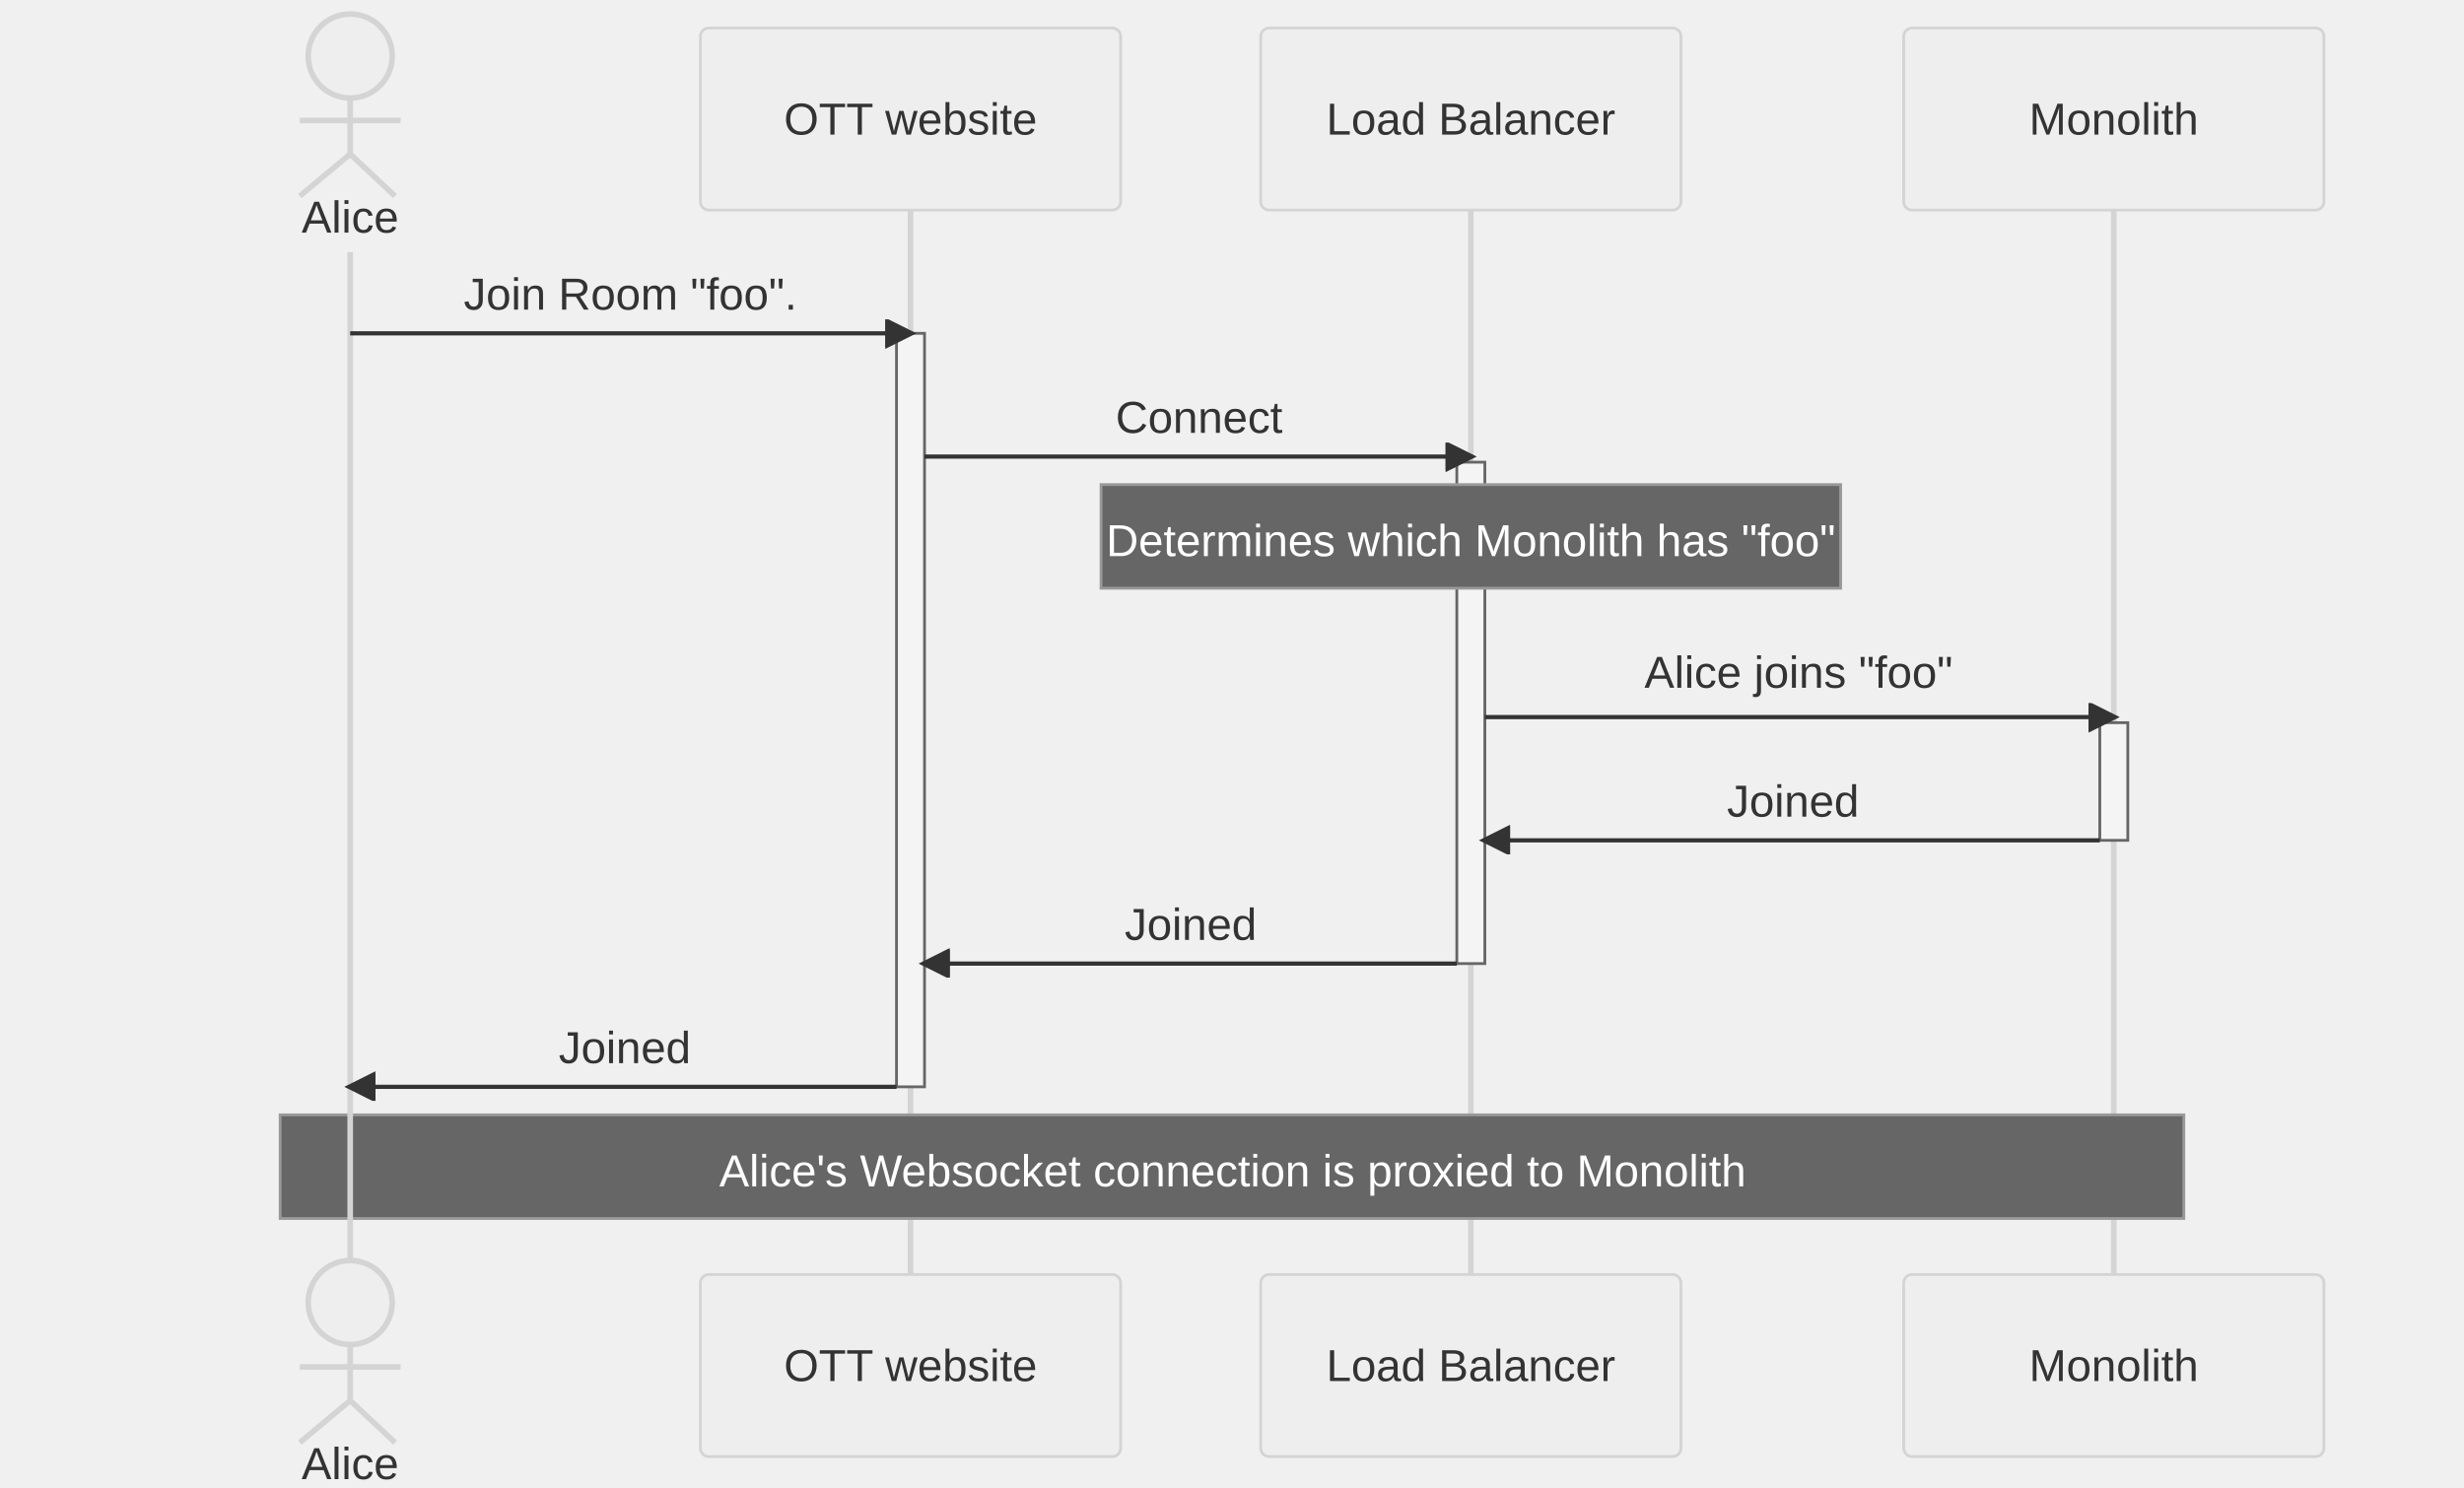
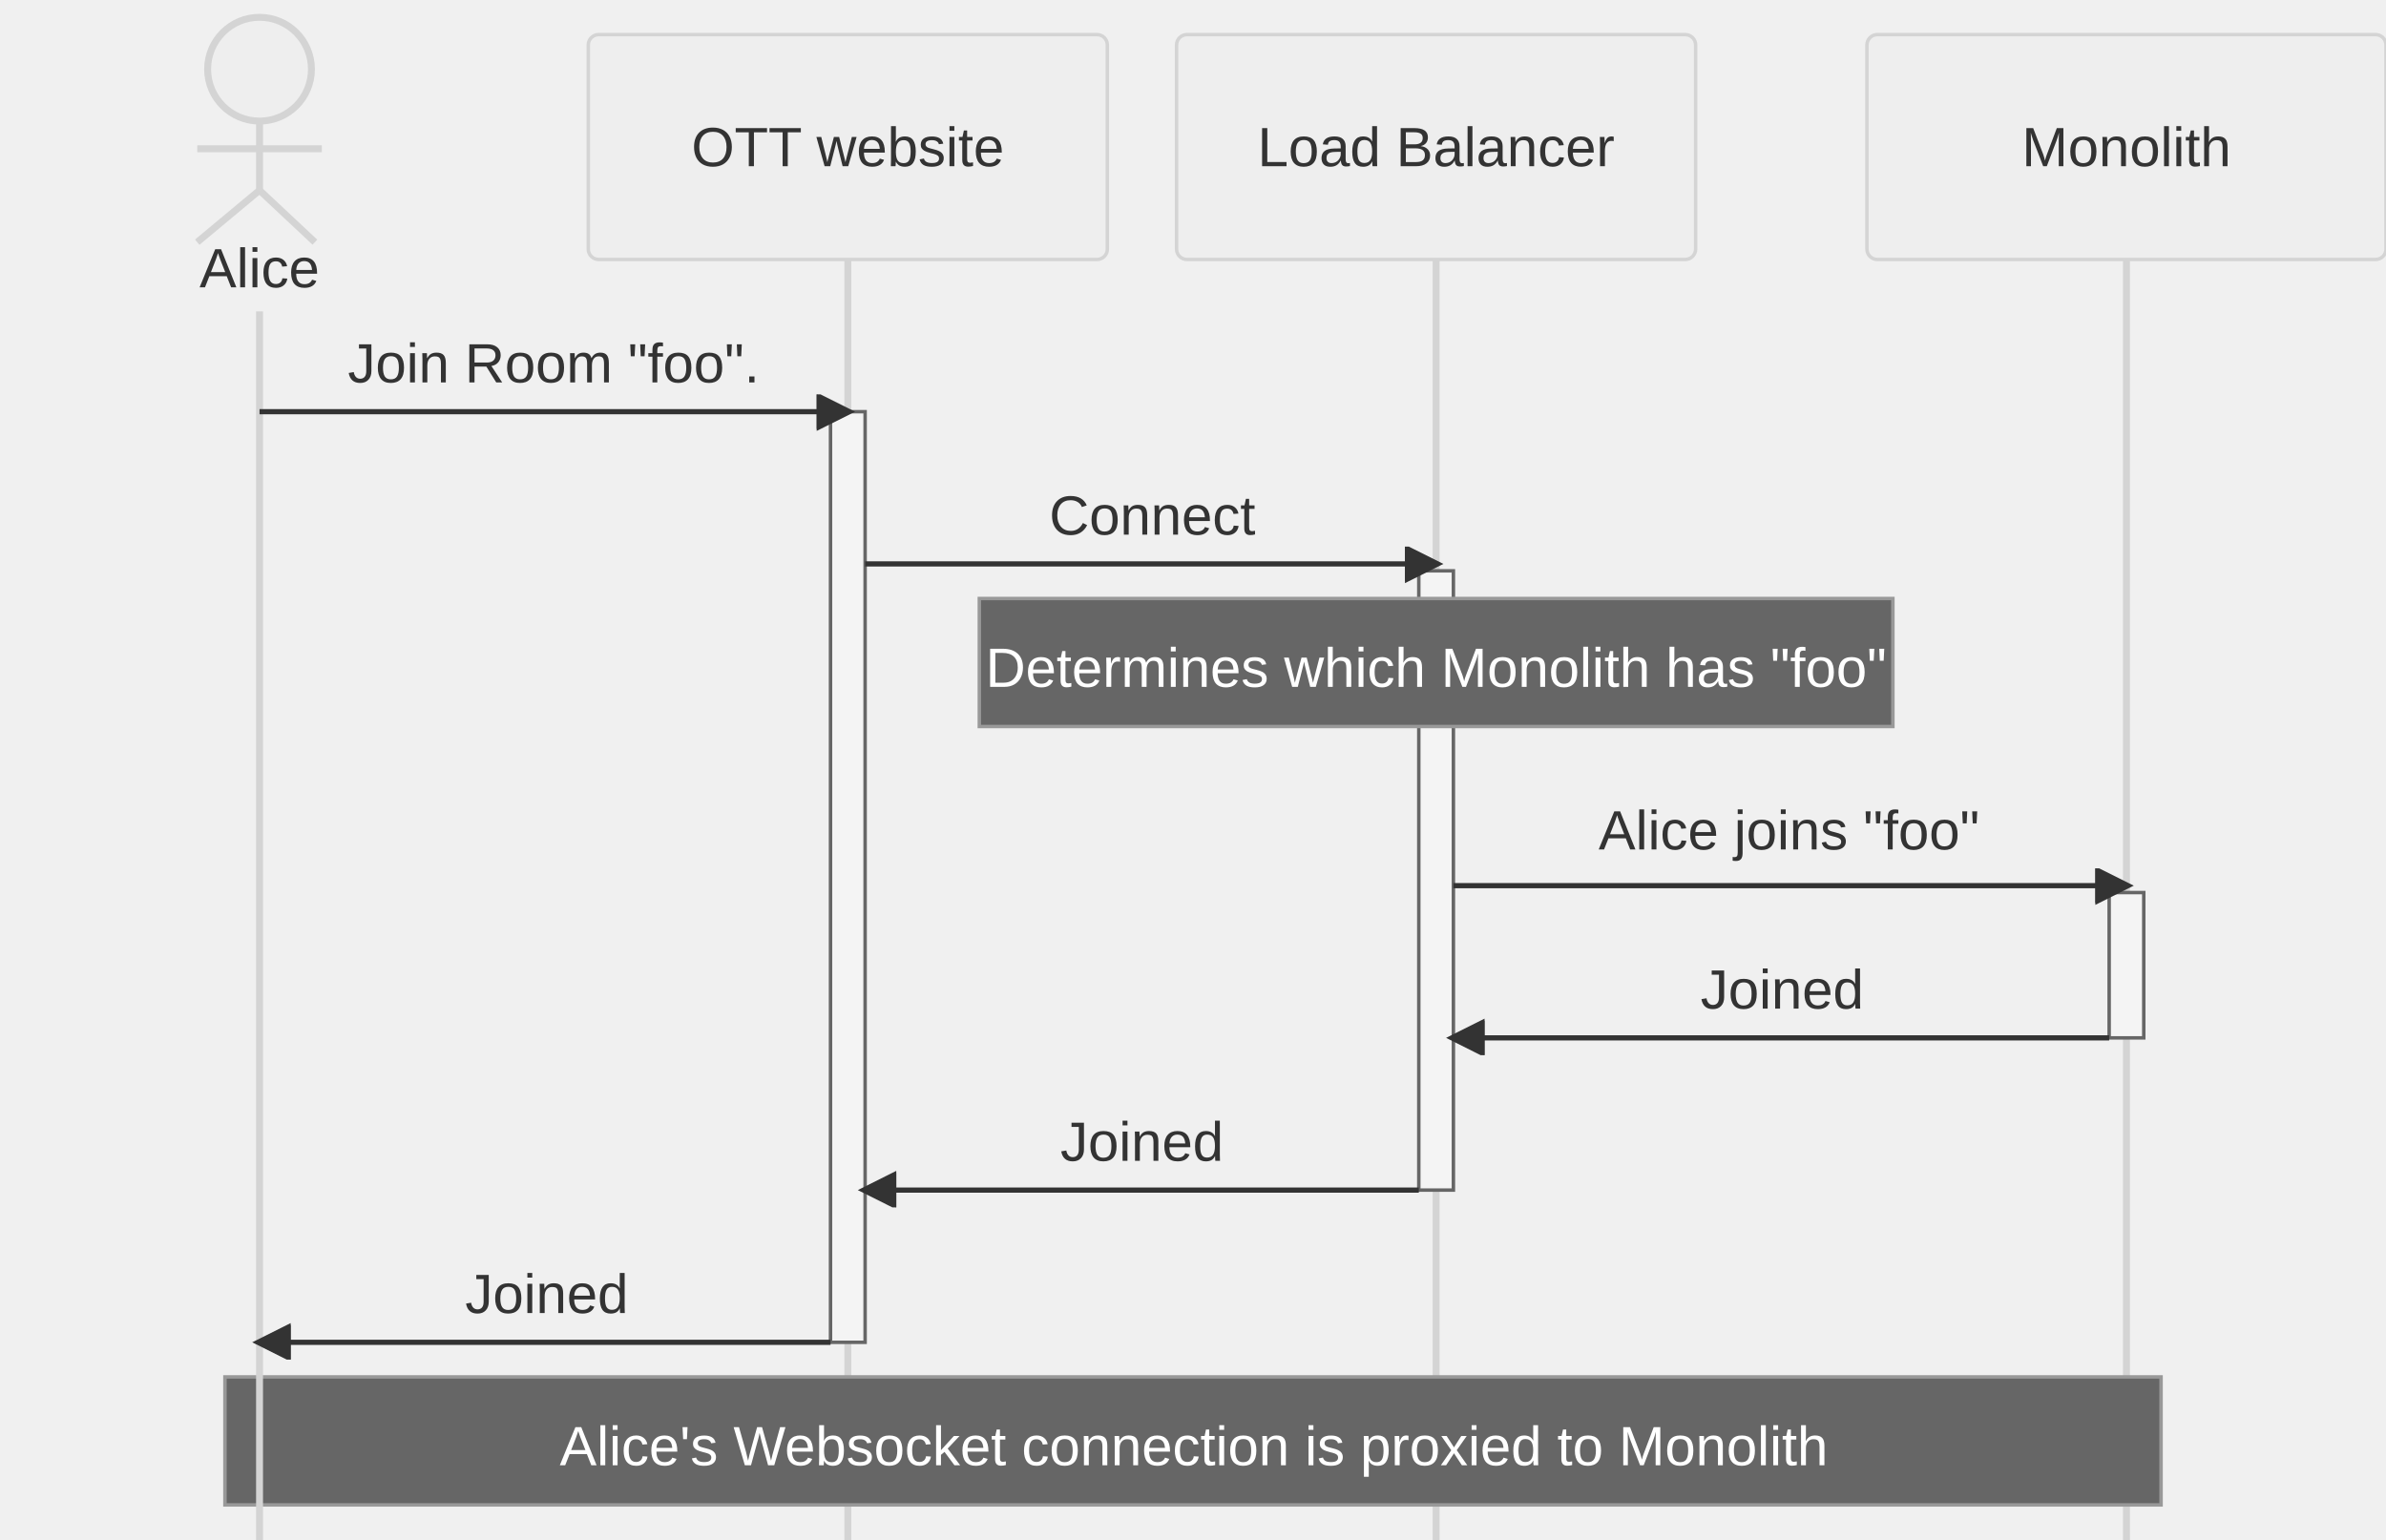
- <svg xmlns="http://www.w3.org/2000/svg" aria-roledescription="sequence" role="graphics-document document" viewBox="-50 -10 879.5 531" style="max-width: 879.5px; background-color: white;" width="100%" id="my-svg">
+ <svg xmlns="http://www.w3.org/2000/svg" aria-roledescription="sequence" role="graphics-document document" viewBox="0 -10 689.5 445" style="max-width: 689.5px; background-color: white;" width="100%" id="my-svg">
  <g>
-     <rect class="actor" ry="3" rx="3" height="65" width="150" stroke="#666" fill="#eaeaea" y="445" x="629.5" />
-     <text style="text-anchor: middle; font-size: 16px; font-weight: 400;" class="actor" alignment-baseline="central" dominant-baseline="central" y="477.5" x="704.5">
-       <tspan dy="0" x="704.5">Monolith</tspan>
-     </text>
-   </g>
-   <g>
-     <rect class="actor" ry="3" rx="3" height="65" width="150" stroke="#666" fill="#eaeaea" y="445" x="400" />
-     <text style="text-anchor: middle; font-size: 16px; font-weight: 400;" class="actor" alignment-baseline="central" dominant-baseline="central" y="477.5" x="475">
-       <tspan dy="0" x="475">Load Balancer</tspan>
-     </text>
-   </g>
-   <g>
-     <rect class="actor" ry="3" rx="3" height="65" width="150" stroke="#666" fill="#eaeaea" y="445" x="200" />
-     <text style="text-anchor: middle; font-size: 16px; font-weight: 400;" class="actor" alignment-baseline="central" dominant-baseline="central" y="477.5" x="275">
-       <tspan dy="0" x="275">OTT website</tspan>
-     </text>
-   </g>
-   <g>
-     <line stroke="#999" stroke-width="0.5px" class="200" y2="445" x2="704.5" y1="5" x1="704.5" id="actor3" />
+     <line stroke="#999" stroke-width="0.5px" class="200" y2="2000" x2="614.5" y1="5" x1="614.5" id="actor3" />
    <g id="root-3">
-       <rect class="actor" ry="3" rx="3" height="65" width="150" stroke="#666" fill="#eaeaea" y="0" x="629.5" />
-       <text style="text-anchor: middle; font-size: 16px; font-weight: 400;" class="actor" alignment-baseline="central" dominant-baseline="central" y="32.5" x="704.5">
-         <tspan dy="0" x="704.5">Monolith</tspan>
+       <rect class="actor" ry="3" rx="3" height="65" width="150" stroke="#666" fill="#eaeaea" y="0" x="539.5" />
+       <text style="text-anchor: middle; font-size: 16px; font-weight: 400;" class="actor" alignment-baseline="central" dominant-baseline="central" y="32.5" x="614.5">
+         <tspan dy="0" x="614.5">Monolith</tspan>
      </text>
    </g>
  </g>
  <g>
-     <line stroke="#999" stroke-width="0.5px" class="200" y2="445" x2="475" y1="5" x1="475" id="actor2" />
+     <line stroke="#999" stroke-width="0.5px" class="200" y2="2000" x2="415" y1="5" x1="415" id="actor2" />
    <g id="root-2">
-       <rect class="actor" ry="3" rx="3" height="65" width="150" stroke="#666" fill="#eaeaea" y="0" x="400" />
-       <text style="text-anchor: middle; font-size: 16px; font-weight: 400;" class="actor" alignment-baseline="central" dominant-baseline="central" y="32.5" x="475">
-         <tspan dy="0" x="475">Load Balancer</tspan>
+       <rect class="actor" ry="3" rx="3" height="65" width="150" stroke="#666" fill="#eaeaea" y="0" x="340" />
+       <text style="text-anchor: middle; font-size: 16px; font-weight: 400;" class="actor" alignment-baseline="central" dominant-baseline="central" y="32.5" x="415">
+         <tspan dy="0" x="415">Load Balancer</tspan>
      </text>
    </g>
  </g>
  <g>
-     <line stroke="#999" stroke-width="0.5px" class="200" y2="445" x2="275" y1="5" x1="275" id="actor1" />
+     <line stroke="#999" stroke-width="0.5px" class="200" y2="2000" x2="245" y1="5" x1="245" id="actor1" />
    <g id="root-1">
-       <rect class="actor" ry="3" rx="3" height="65" width="150" stroke="#666" fill="#eaeaea" y="0" x="200" />
-       <text style="text-anchor: middle; font-size: 16px; font-weight: 400;" class="actor" alignment-baseline="central" dominant-baseline="central" y="32.5" x="275">
-         <tspan dy="0" x="275">OTT website</tspan>
+       <rect class="actor" ry="3" rx="3" height="65" width="150" stroke="#666" fill="#eaeaea" y="0" x="170" />
+       <text style="text-anchor: middle; font-size: 16px; font-weight: 400;" class="actor" alignment-baseline="central" dominant-baseline="central" y="32.5" x="245">
+         <tspan dy="0" x="245">OTT website</tspan>
      </text>
    </g>
  </g>
  <style>#my-svg{font-family:"trebuchet ms",verdana,arial,sans-serif;font-size:16px;fill:#000000;}#my-svg .error-icon{fill:#552222;}#my-svg .error-text{fill:#552222;stroke:#552222;}#my-svg .edge-thickness-normal{stroke-width:2px;}#my-svg .edge-thickness-thick{stroke-width:3.5px;}#my-svg .edge-pattern-solid{stroke-dasharray:0;}#my-svg .edge-pattern-dashed{stroke-dasharray:3;}#my-svg .edge-pattern-dotted{stroke-dasharray:2;}#my-svg .marker{fill:#666;stroke:#666;}#my-svg .marker.cross{stroke:#666;}#my-svg svg{font-family:"trebuchet ms",verdana,arial,sans-serif;font-size:16px;}#my-svg .actor{stroke:hsl(0, 0%, 83%);fill:#eee;}#my-svg text.actor&gt;tspan{fill:#333;stroke:none;}#my-svg .actor-line{stroke:#666;}#my-svg .messageLine0{stroke-width:1.5;stroke-dasharray:none;stroke:#333;}#my-svg .messageLine1{stroke-width:1.5;stroke-dasharray:2,2;stroke:#333;}#my-svg #arrowhead path{fill:#333;stroke:#333;}#my-svg .sequenceNumber{fill:white;}#my-svg #sequencenumber{fill:#333;}#my-svg #crosshead path{fill:#333;stroke:#333;}#my-svg .messageText{fill:#333;stroke:none;}#my-svg .labelBox{stroke:hsl(0, 0%, 83%);fill:#eee;}#my-svg .labelText,#my-svg .labelText&gt;tspan{fill:#333;stroke:none;}#my-svg .loopText,#my-svg .loopText&gt;tspan{fill:#333;stroke:none;}#my-svg .loopLine{stroke-width:2px;stroke-dasharray:2,2;stroke:hsl(0, 0%, 83%);fill:hsl(0, 0%, 83%);}#my-svg .note{stroke:#999;fill:#666;}#my-svg .noteText,#my-svg .noteText&gt;tspan{fill:#fff;stroke:none;}#my-svg .activation0{fill:#f4f4f4;stroke:#666;}#my-svg .activation1{fill:#f4f4f4;stroke:#666;}#my-svg .activation2{fill:#f4f4f4;stroke:#666;}#my-svg .actorPopupMenu{position:absolute;}#my-svg .actorPopupMenuPanel{position:absolute;fill:#eee;box-shadow:0px 8px 16px 0px rgba(0,0,0,0.2);filter:drop-shadow(3px 5px 2px rgb(0 0 0 / 0.4));}#my-svg .actor-man line{stroke:hsl(0, 0%, 83%);fill:#eee;}#my-svg .actor-man circle,#my-svg line{stroke:hsl(0, 0%, 83%);fill:#eee;stroke-width:2px;}#my-svg :root{--mermaid-font-family:"trebuchet ms",verdana,arial,sans-serif;}</style>
  <g />
  <defs>
    <symbol height="24" width="24" id="computer">
      <path d="M2 2v13h20v-13h-20zm18 11h-16v-9h16v9zm-10.228 6l.466-1h3.524l.467 1h-4.457zm14.228 3h-24l2-6h2.104l-1.33 4h18.45l-1.297-4h2.073l2 6zm-5-10h-14v-7h14v7z" transform="scale(.5)" />
    </symbol>
  </defs>
  <defs>
    <symbol clip-rule="evenodd" fill-rule="evenodd" id="database">
      <path d="M12.258.001l.256.004.255.005.253.008.251.01.249.012.247.015.246.016.242.019.241.02.239.023.236.024.233.027.231.028.229.031.225.032.223.034.22.036.217.038.214.04.211.041.208.043.205.045.201.046.198.048.194.05.191.051.187.053.183.054.18.056.175.057.172.059.168.06.163.061.16.063.155.064.15.066.074.033.073.033.071.034.07.034.069.035.068.035.067.035.066.035.064.036.064.036.062.036.06.036.06.037.058.037.058.037.055.038.055.038.053.038.052.038.051.039.05.039.048.039.047.039.045.04.044.04.043.04.041.04.04.041.039.041.037.041.036.041.034.041.033.042.032.042.03.042.029.042.027.042.026.043.024.043.023.043.021.043.02.043.018.044.017.043.015.044.013.044.012.044.011.045.009.044.007.045.006.045.004.045.002.045.001.045v17l-.001.045-.002.045-.004.045-.006.045-.007.045-.009.044-.011.045-.012.044-.013.044-.015.044-.017.043-.018.044-.02.043-.021.043-.023.043-.024.043-.026.043-.027.042-.029.042-.03.042-.032.042-.033.042-.034.041-.036.041-.037.041-.039.041-.04.041-.041.04-.043.04-.044.04-.045.04-.047.039-.048.039-.05.039-.051.039-.052.038-.053.038-.055.038-.055.038-.058.037-.058.037-.06.037-.06.036-.062.036-.064.036-.064.036-.066.035-.067.035-.068.035-.069.035-.07.034-.071.034-.073.033-.074.033-.15.066-.155.064-.16.063-.163.061-.168.06-.172.059-.175.057-.18.056-.183.054-.187.053-.191.051-.194.05-.198.048-.201.046-.205.045-.208.043-.211.041-.214.04-.217.038-.22.036-.223.034-.225.032-.229.031-.231.028-.233.027-.236.024-.239.023-.241.02-.242.019-.246.016-.247.015-.249.012-.251.01-.253.008-.255.005-.256.004-.258.001-.258-.001-.256-.004-.255-.005-.253-.008-.251-.01-.249-.012-.247-.015-.245-.016-.243-.019-.241-.02-.238-.023-.236-.024-.234-.027-.231-.028-.228-.031-.226-.032-.223-.034-.22-.036-.217-.038-.214-.04-.211-.041-.208-.043-.204-.045-.201-.046-.198-.048-.195-.05-.19-.051-.187-.053-.184-.054-.179-.056-.176-.057-.172-.059-.167-.06-.164-.061-.159-.063-.155-.064-.151-.066-.074-.033-.072-.033-.072-.034-.07-.034-.069-.035-.068-.035-.067-.035-.066-.035-.064-.036-.063-.036-.062-.036-.061-.036-.06-.037-.058-.037-.057-.037-.056-.038-.055-.038-.053-.038-.052-.038-.051-.039-.049-.039-.049-.039-.046-.039-.046-.04-.044-.04-.043-.04-.041-.04-.04-.041-.039-.041-.037-.041-.036-.041-.034-.041-.033-.042-.032-.042-.03-.042-.029-.042-.027-.042-.026-.043-.024-.043-.023-.043-.021-.043-.02-.043-.018-.044-.017-.043-.015-.044-.013-.044-.012-.044-.011-.045-.009-.044-.007-.045-.006-.045-.004-.045-.002-.045-.001-.045v-17l.001-.045.002-.045.004-.045.006-.045.007-.045.009-.044.011-.045.012-.044.013-.044.015-.044.017-.043.018-.044.02-.043.021-.043.023-.043.024-.043.026-.043.027-.042.029-.042.03-.042.032-.042.033-.042.034-.041.036-.041.037-.041.039-.041.04-.041.041-.04.043-.04.044-.04.046-.04.046-.039.049-.039.049-.039.051-.039.052-.038.053-.038.055-.038.056-.038.057-.037.058-.037.06-.037.061-.036.062-.036.063-.036.064-.036.066-.035.067-.035.068-.035.069-.035.07-.034.072-.034.072-.033.074-.033.151-.066.155-.064.159-.063.164-.061.167-.06.172-.059.176-.057.179-.056.184-.054.187-.053.19-.051.195-.05.198-.048.201-.046.204-.045.208-.043.211-.041.214-.04.217-.038.22-.036.223-.034.226-.032.228-.031.231-.028.234-.027.236-.024.238-.023.241-.02.243-.019.245-.016.247-.015.249-.012.251-.01.253-.008.255-.005.256-.004.258-.001.258.001zm-9.258 20.499v.01l.001.021.003.021.004.022.005.021.006.022.007.022.009.023.01.022.011.023.012.023.013.023.015.023.016.024.017.023.018.024.019.024.021.024.022.025.023.024.024.025.052.049.056.05.061.051.066.051.07.051.075.051.079.052.084.052.088.052.092.052.097.052.102.051.105.052.11.052.114.051.119.051.123.051.127.05.131.05.135.05.139.048.144.049.147.047.152.047.155.047.16.045.163.045.167.043.171.043.176.041.178.041.183.039.187.039.19.037.194.035.197.035.202.033.204.031.209.03.212.029.216.027.219.025.222.024.226.021.23.02.233.018.236.016.24.015.243.012.246.01.249.008.253.005.256.004.259.001.26-.001.257-.004.254-.005.25-.008.247-.011.244-.012.241-.014.237-.016.233-.018.231-.021.226-.021.224-.024.22-.026.216-.027.212-.028.21-.031.205-.031.202-.034.198-.034.194-.036.191-.037.187-.039.183-.04.179-.04.175-.042.172-.043.168-.044.163-.045.16-.046.155-.046.152-.047.148-.048.143-.049.139-.049.136-.05.131-.05.126-.05.123-.051.118-.052.114-.051.11-.052.106-.052.101-.052.096-.052.092-.052.088-.053.083-.051.079-.052.074-.052.07-.051.065-.051.06-.051.056-.05.051-.05.023-.024.023-.025.021-.024.02-.024.019-.024.018-.024.017-.024.015-.023.014-.024.013-.023.012-.023.01-.023.01-.022.008-.022.006-.022.006-.022.004-.022.004-.021.001-.021.001-.021v-4.127l-.077.055-.08.053-.083.054-.085.053-.087.052-.09.052-.093.051-.095.05-.097.05-.1.049-.102.049-.105.048-.106.047-.109.047-.111.046-.114.045-.115.045-.118.044-.12.043-.122.042-.124.042-.126.041-.128.04-.13.04-.132.038-.134.038-.135.037-.138.037-.139.035-.142.035-.143.034-.144.033-.147.032-.148.031-.15.03-.151.03-.153.029-.154.027-.156.027-.158.026-.159.025-.161.024-.162.023-.163.022-.165.021-.166.02-.167.019-.169.018-.169.017-.171.016-.173.015-.173.014-.175.013-.175.012-.177.011-.178.01-.179.008-.179.008-.181.006-.182.005-.182.004-.184.003-.184.002h-.37l-.184-.002-.184-.003-.182-.004-.182-.005-.181-.006-.179-.008-.179-.008-.178-.01-.176-.011-.176-.012-.175-.013-.173-.014-.172-.015-.171-.016-.17-.017-.169-.018-.167-.019-.166-.02-.165-.021-.163-.022-.162-.023-.161-.024-.159-.025-.157-.026-.156-.027-.155-.027-.153-.029-.151-.03-.15-.03-.148-.031-.146-.032-.145-.033-.143-.034-.141-.035-.14-.035-.137-.037-.136-.037-.134-.038-.132-.038-.13-.04-.128-.04-.126-.041-.124-.042-.122-.042-.12-.044-.117-.043-.116-.045-.113-.045-.112-.046-.109-.047-.106-.047-.105-.048-.102-.049-.1-.049-.097-.05-.095-.05-.093-.052-.09-.051-.087-.052-.085-.053-.083-.054-.08-.054-.077-.054v4.127zm0-5.654v.011l.001.021.003.021.004.021.005.022.006.022.007.022.009.022.01.022.011.023.012.023.013.023.015.024.016.023.017.024.018.024.019.024.021.024.022.024.023.025.024.024.052.05.056.05.061.05.066.051.07.051.075.052.079.051.084.052.088.052.092.052.097.052.102.052.105.052.11.051.114.051.119.052.123.05.127.051.131.05.135.049.139.049.144.048.147.048.152.047.155.046.16.045.163.045.167.044.171.042.176.042.178.04.183.04.187.038.19.037.194.036.197.034.202.033.204.032.209.03.212.028.216.027.219.025.222.024.226.022.23.02.233.018.236.016.24.014.243.012.246.01.249.008.253.006.256.003.259.001.26-.001.257-.003.254-.006.25-.008.247-.01.244-.012.241-.015.237-.016.233-.018.231-.02.226-.022.224-.024.22-.025.216-.027.212-.029.21-.03.205-.032.202-.033.198-.035.194-.036.191-.037.187-.039.183-.039.179-.041.175-.042.172-.043.168-.044.163-.045.16-.045.155-.047.152-.047.148-.048.143-.048.139-.05.136-.049.131-.05.126-.051.123-.051.118-.051.114-.052.11-.052.106-.052.101-.052.096-.052.092-.052.088-.052.083-.052.079-.052.074-.051.07-.052.065-.051.06-.05.056-.051.051-.049.023-.025.023-.024.021-.025.02-.024.019-.024.018-.024.017-.024.015-.023.014-.023.013-.024.012-.022.01-.023.01-.023.008-.022.006-.022.006-.022.004-.021.004-.022.001-.021.001-.021v-4.139l-.077.054-.08.054-.083.054-.085.052-.087.053-.09.051-.093.051-.095.051-.097.05-.1.049-.102.049-.105.048-.106.047-.109.047-.111.046-.114.045-.115.044-.118.044-.12.044-.122.042-.124.042-.126.041-.128.04-.13.039-.132.039-.134.038-.135.037-.138.036-.139.036-.142.035-.143.033-.144.033-.147.033-.148.031-.15.03-.151.03-.153.028-.154.028-.156.027-.158.026-.159.025-.161.024-.162.023-.163.022-.165.021-.166.02-.167.019-.169.018-.169.017-.171.016-.173.015-.173.014-.175.013-.175.012-.177.011-.178.009-.179.009-.179.007-.181.007-.182.005-.182.004-.184.003-.184.002h-.37l-.184-.002-.184-.003-.182-.004-.182-.005-.181-.007-.179-.007-.179-.009-.178-.009-.176-.011-.176-.012-.175-.013-.173-.014-.172-.015-.171-.016-.17-.017-.169-.018-.167-.019-.166-.02-.165-.021-.163-.022-.162-.023-.161-.024-.159-.025-.157-.026-.156-.027-.155-.028-.153-.028-.151-.03-.15-.03-.148-.031-.146-.033-.145-.033-.143-.033-.141-.035-.14-.036-.137-.036-.136-.037-.134-.038-.132-.039-.13-.039-.128-.04-.126-.041-.124-.042-.122-.043-.12-.043-.117-.044-.116-.044-.113-.046-.112-.046-.109-.046-.106-.047-.105-.048-.102-.049-.1-.049-.097-.05-.095-.051-.093-.051-.09-.051-.087-.053-.085-.052-.083-.054-.08-.054-.077-.054v4.139zm0-5.666v.011l.001.02.003.022.004.021.005.022.006.021.007.022.009.023.01.022.011.023.012.023.013.023.015.023.016.024.017.024.018.023.019.024.021.025.022.024.023.024.024.025.052.05.056.05.061.05.066.051.07.051.075.052.079.051.084.052.088.052.092.052.097.052.102.052.105.051.11.052.114.051.119.051.123.051.127.05.131.05.135.05.139.049.144.048.147.048.152.047.155.046.16.045.163.045.167.043.171.043.176.042.178.04.183.04.187.038.19.037.194.036.197.034.202.033.204.032.209.03.212.028.216.027.219.025.222.024.226.021.23.02.233.018.236.017.24.014.243.012.246.01.249.008.253.006.256.003.259.001.26-.001.257-.003.254-.006.25-.008.247-.01.244-.013.241-.014.237-.016.233-.018.231-.02.226-.022.224-.024.22-.025.216-.027.212-.029.21-.03.205-.032.202-.033.198-.035.194-.036.191-.037.187-.039.183-.039.179-.041.175-.042.172-.043.168-.044.163-.045.16-.045.155-.047.152-.047.148-.048.143-.049.139-.049.136-.049.131-.051.126-.05.123-.051.118-.052.114-.051.11-.052.106-.052.101-.052.096-.052.092-.052.088-.052.083-.052.079-.052.074-.052.07-.051.065-.051.06-.051.056-.05.051-.049.023-.025.023-.025.021-.024.02-.024.019-.024.018-.024.017-.024.015-.023.014-.024.013-.023.012-.023.01-.022.01-.023.008-.022.006-.022.006-.022.004-.022.004-.021.001-.021.001-.021v-4.153l-.077.054-.08.054-.083.053-.085.053-.087.053-.09.051-.093.051-.095.051-.097.05-.1.049-.102.048-.105.048-.106.048-.109.046-.111.046-.114.046-.115.044-.118.044-.12.043-.122.043-.124.042-.126.041-.128.04-.13.039-.132.039-.134.038-.135.037-.138.036-.139.036-.142.034-.143.034-.144.033-.147.032-.148.032-.15.03-.151.03-.153.028-.154.028-.156.027-.158.026-.159.024-.161.024-.162.023-.163.023-.165.021-.166.02-.167.019-.169.018-.169.017-.171.016-.173.015-.173.014-.175.013-.175.012-.177.01-.178.01-.179.009-.179.007-.181.006-.182.006-.182.004-.184.003-.184.001-.185.001-.185-.001-.184-.001-.184-.003-.182-.004-.182-.006-.181-.006-.179-.007-.179-.009-.178-.01-.176-.01-.176-.012-.175-.013-.173-.014-.172-.015-.171-.016-.17-.017-.169-.018-.167-.019-.166-.02-.165-.021-.163-.023-.162-.023-.161-.024-.159-.024-.157-.026-.156-.027-.155-.028-.153-.028-.151-.03-.15-.03-.148-.032-.146-.032-.145-.033-.143-.034-.141-.034-.14-.036-.137-.036-.136-.037-.134-.038-.132-.039-.13-.039-.128-.041-.126-.041-.124-.041-.122-.043-.12-.043-.117-.044-.116-.044-.113-.046-.112-.046-.109-.046-.106-.048-.105-.048-.102-.048-.1-.05-.097-.049-.095-.051-.093-.051-.09-.052-.087-.052-.085-.053-.083-.053-.08-.054-.077-.054v4.153zm8.74-8.179l-.257.004-.254.005-.25.008-.247.011-.244.012-.241.014-.237.016-.233.018-.231.021-.226.022-.224.023-.22.026-.216.027-.212.028-.21.031-.205.032-.202.033-.198.034-.194.036-.191.038-.187.038-.183.04-.179.041-.175.042-.172.043-.168.043-.163.045-.16.046-.155.046-.152.048-.148.048-.143.048-.139.049-.136.05-.131.05-.126.051-.123.051-.118.051-.114.052-.11.052-.106.052-.101.052-.096.052-.092.052-.088.052-.083.052-.079.052-.074.051-.07.052-.065.051-.06.05-.056.05-.051.05-.023.025-.023.024-.021.024-.02.025-.019.024-.018.024-.017.023-.015.024-.014.023-.013.023-.012.023-.01.023-.01.022-.008.022-.006.023-.006.021-.004.022-.004.021-.001.021-.001.021.001.021.001.021.004.021.004.022.006.021.006.023.008.022.01.022.01.023.012.023.013.023.014.023.015.024.017.023.018.024.019.024.02.025.021.024.023.024.023.025.051.05.056.05.06.05.065.051.07.052.074.051.079.052.083.052.088.052.092.052.096.052.101.052.106.052.11.052.114.052.118.051.123.051.126.051.131.05.136.05.139.049.143.048.148.048.152.048.155.046.16.046.163.045.168.043.172.043.175.042.179.041.183.04.187.038.191.038.194.036.198.034.202.033.205.032.21.031.212.028.216.027.22.026.224.023.226.022.231.021.233.018.237.016.241.014.244.012.247.011.25.008.254.005.257.004.26.001.26-.001.257-.004.254-.005.25-.008.247-.011.244-.012.241-.014.237-.016.233-.018.231-.021.226-.022.224-.023.22-.026.216-.027.212-.028.21-.031.205-.032.202-.033.198-.034.194-.036.191-.038.187-.038.183-.04.179-.041.175-.042.172-.043.168-.043.163-.045.16-.046.155-.046.152-.048.148-.048.143-.048.139-.049.136-.05.131-.05.126-.051.123-.051.118-.051.114-.052.11-.052.106-.052.101-.052.096-.052.092-.052.088-.052.083-.052.079-.052.074-.051.07-.052.065-.051.06-.05.056-.05.051-.05.023-.025.023-.024.021-.024.02-.025.019-.024.018-.024.017-.023.015-.024.014-.023.013-.023.012-.023.01-.023.01-.022.008-.022.006-.023.006-.021.004-.022.004-.021.001-.021.001-.021-.001-.021-.001-.021-.004-.021-.004-.022-.006-.021-.006-.023-.008-.022-.01-.022-.01-.023-.012-.023-.013-.023-.014-.023-.015-.024-.017-.023-.018-.024-.019-.024-.02-.025-.021-.024-.023-.024-.023-.025-.051-.05-.056-.05-.06-.05-.065-.051-.07-.052-.074-.051-.079-.052-.083-.052-.088-.052-.092-.052-.096-.052-.101-.052-.106-.052-.11-.052-.114-.052-.118-.051-.123-.051-.126-.051-.131-.05-.136-.05-.139-.049-.143-.048-.148-.048-.152-.048-.155-.046-.16-.046-.163-.045-.168-.043-.172-.043-.175-.042-.179-.041-.183-.04-.187-.038-.191-.038-.194-.036-.198-.034-.202-.033-.205-.032-.21-.031-.212-.028-.216-.027-.22-.026-.224-.023-.226-.022-.231-.021-.233-.018-.237-.016-.241-.014-.244-.012-.247-.011-.25-.008-.254-.005-.257-.004-.26-.001-.26.001z" transform="scale(.5)" />
    </symbol>
  </defs>
  <defs>
    <symbol height="24" width="24" id="clock">
      <path d="M12 2c5.514 0 10 4.486 10 10s-4.486 10-10 10-10-4.486-10-10 4.486-10 10-10zm0-2c-6.627 0-12 5.373-12 12s5.373 12 12 12 12-5.373 12-12-5.373-12-12-12zm5.848 12.459c.202.038.202.333.001.372-1.907.361-6.045 1.111-6.547 1.111-.719 0-1.301-.582-1.301-1.301 0-.512.77-5.447 1.125-7.445.034-.192.312-.181.343.014l.985 6.238 5.394 1.011z" transform="scale(.5)" />
    </symbol>
  </defs>
  <defs>
    <marker orient="auto" markerHeight="12" markerWidth="12" markerUnits="userSpaceOnUse" refY="5" refX="9" id="arrowhead">
      <path d="M 0 0 L 10 5 L 0 10 z" />
    </marker>
  </defs>
  <defs>
    <marker refY="5" refX="4" orient="auto" markerHeight="8" markerWidth="15" id="crosshead">
      <path style="stroke-dasharray: 0, 0;" d="M 1,2 L 6,7 M 6,2 L 1,7" stroke-width="1pt" stroke="#000000" fill="none" />
    </marker>
  </defs>
  <defs>
    <marker orient="auto" markerHeight="28" markerWidth="20" refY="7" refX="18" id="filled-head">
      <path d="M 18,7 L9,13 L14,7 L9,1 Z" />
    </marker>
  </defs>
  <defs>
    <marker orient="auto" markerHeight="40" markerWidth="60" refY="15" refX="15" id="sequencenumber">
      <circle r="6" cy="15" cx="15" />
    </marker>
  </defs>
  <g>
-     <rect class="activation0" ry="0" rx="0" height="269" width="10" stroke="#666" fill="#EDF2AE" y="109" x="270" />
+     <rect class="activation0" ry="0" rx="0" height="269" width="10" stroke="#666" fill="#EDF2AE" y="109" x="240" />
  </g>
  <g>
-     <rect class="activation0" ry="0" rx="0" height="179" width="10" stroke="#666" fill="#EDF2AE" y="155" x="470" />
+     <rect class="activation0" ry="0" rx="0" height="179" width="10" stroke="#666" fill="#EDF2AE" y="155" x="410" />
  </g>
  <g>
-     <rect class="note" ry="0" rx="0" height="37" width="264" stroke="#666" fill="#EDF2AE" y="163" x="343" />
-     <text style="font-size: 16px; font-weight: 400;" dy="1em" class="noteText" alignment-baseline="middle" dominant-baseline="middle" text-anchor="middle" y="168" x="475">
-       <tspan x="475">Determines which Monolith has "foo"</tspan>
+     <rect class="note" ry="0" rx="0" height="37" width="264" stroke="#666" fill="#EDF2AE" y="163" x="283" />
+     <text style="font-size: 16px; font-weight: 400;" dy="1em" class="noteText" alignment-baseline="middle" dominant-baseline="middle" text-anchor="middle" y="168" x="415">
+       <tspan x="415">Determines which Monolith has "foo"</tspan>
    </text>
  </g>
  <g>
-     <rect class="activation0" ry="0" rx="0" height="42" width="10" stroke="#666" fill="#EDF2AE" y="248" x="699.5" />
+     <rect class="activation0" ry="0" rx="0" height="42" width="10" stroke="#666" fill="#EDF2AE" y="248" x="609.5" />
  </g>
  <g>
-     <rect class="note" ry="0" rx="0" height="37" width="679.5" stroke="#666" fill="#EDF2AE" y="388" x="50" />
-     <text style="font-size: 16px; font-weight: 400;" dy="1em" class="noteText" alignment-baseline="middle" dominant-baseline="middle" text-anchor="middle" y="393" x="390">
-       <tspan x="390">Alice's Websocket connection is proxied to Monolith</tspan>
+     <rect class="note" ry="0" rx="0" height="37" width="559.5" stroke="#666" fill="#EDF2AE" y="388" x="65" />
+     <text style="font-size: 16px; font-weight: 400;" dy="1em" class="noteText" alignment-baseline="middle" dominant-baseline="middle" text-anchor="middle" y="393" x="345">
+       <tspan x="345">Alice's Websocket connection is proxied to Monolith</tspan>
    </text>
  </g>
-   <line stroke="#999" stroke-width="0.5px" class="200" y2="445" x2="75" y1="80" x1="75" id="actor0" />
+   <line stroke="#999" stroke-width="0.5px" class="200" y2="2000" x2="75" y1="80" x1="75" id="actor0" />
  <g class="actor-man">
    <line y2="45" x2="75" y1="25" x1="75" id="actor-man-torso0" />
    <line y2="33" x2="93" y1="33" x1="57" id="actor-man-arms0" />
    <line y2="45" x2="75" y1="60" x1="57" />
    <line y2="60" x2="91" y1="45" x1="75" />
    <circle height="65" width="150" r="15" cy="10" cx="75" />
    <text style="text-anchor: middle; font-size: 16px; font-weight: 400;" class="actor" alignment-baseline="central" dominant-baseline="central" y="67.5" x="75">
      <tspan dy="0" x="75">Alice</tspan>
    </text>
  </g>
-   <text style="font-size: 16px; font-weight: 400;" dy="1em" class="messageText" alignment-baseline="middle" dominant-baseline="middle" text-anchor="middle" y="80" x="175">Join Room "foo".</text>
-   <line style="fill: none;" marker-end="url(#arrowhead)" stroke="none" stroke-width="2" class="messageLine0" y2="109" x2="275" y1="109" x1="75" />
-   <text style="font-size: 16px; font-weight: 400;" dy="1em" class="messageText" alignment-baseline="middle" dominant-baseline="middle" text-anchor="middle" y="124" x="378">Connect</text>
-   <line style="fill: none;" marker-end="url(#arrowhead)" stroke="none" stroke-width="2" class="messageLine0" y2="153" x2="475" y1="153" x1="280" />
-   <text style="font-size: 16px; font-weight: 400;" dy="1em" class="messageText" alignment-baseline="middle" dominant-baseline="middle" text-anchor="middle" y="215" x="592">Alice joins "foo"</text>
-   <line style="fill: none;" marker-end="url(#arrowhead)" stroke="none" stroke-width="2" class="messageLine0" y2="246" x2="704.5" y1="246" x1="480" />
-   <text style="font-size: 16px; font-weight: 400;" dy="1em" class="messageText" alignment-baseline="middle" dominant-baseline="middle" text-anchor="middle" y="261" x="590">Joined</text>
-   <line style="fill: none;" marker-end="url(#arrowhead)" stroke="none" stroke-width="2" class="messageLine0" y2="290" x2="480" y1="290" x1="699.5" />
-   <text style="font-size: 16px; font-weight: 400;" dy="1em" class="messageText" alignment-baseline="middle" dominant-baseline="middle" text-anchor="middle" y="305" x="375">Joined</text>
-   <line style="fill: none;" marker-end="url(#arrowhead)" stroke="none" stroke-width="2" class="messageLine0" y2="334" x2="280" y1="334" x1="470" />
-   <text style="font-size: 16px; font-weight: 400;" dy="1em" class="messageText" alignment-baseline="middle" dominant-baseline="middle" text-anchor="middle" y="349" x="173">Joined</text>
-   <line style="fill: none;" marker-end="url(#arrowhead)" stroke="none" stroke-width="2" class="messageLine0" y2="378" x2="75" y1="378" x1="270" />
-   <g class="actor-man">
-     <line y2="490" x2="75" y1="470" x1="75" id="actor-man-torso3" />
-     <line y2="478" x2="93" y1="478" x1="57" id="actor-man-arms3" />
-     <line y2="490" x2="75" y1="505" x1="57" />
-     <line y2="505" x2="91" y1="490" x1="75" />
-     <circle height="65" width="150" r="15" cy="455" cx="75" />
-     <text style="text-anchor: middle; font-size: 16px; font-weight: 400;" class="actor" alignment-baseline="central" dominant-baseline="central" y="512.5" x="75">
-       <tspan dy="0" x="75">Alice</tspan>
-     </text>
-   </g>
+   <text style="font-size: 16px; font-weight: 400;" dy="1em" class="messageText" alignment-baseline="middle" dominant-baseline="middle" text-anchor="middle" y="80" x="160">Join Room "foo".</text>
+   <line style="fill: none;" marker-end="url(#arrowhead)" stroke="none" stroke-width="2" class="messageLine0" y2="109" x2="245" y1="109" x1="75" />
+   <text style="font-size: 16px; font-weight: 400;" dy="1em" class="messageText" alignment-baseline="middle" dominant-baseline="middle" text-anchor="middle" y="124" x="333">Connect</text>
+   <line style="fill: none;" marker-end="url(#arrowhead)" stroke="none" stroke-width="2" class="messageLine0" y2="153" x2="415" y1="153" x1="250" />
+   <text style="font-size: 16px; font-weight: 400;" dy="1em" class="messageText" alignment-baseline="middle" dominant-baseline="middle" text-anchor="middle" y="215" x="517">Alice joins "foo"</text>
+   <line style="fill: none;" marker-end="url(#arrowhead)" stroke="none" stroke-width="2" class="messageLine0" y2="246" x2="614.5" y1="246" x1="420" />
+   <text style="font-size: 16px; font-weight: 400;" dy="1em" class="messageText" alignment-baseline="middle" dominant-baseline="middle" text-anchor="middle" y="261" x="515">Joined</text>
+   <line style="fill: none;" marker-end="url(#arrowhead)" stroke="none" stroke-width="2" class="messageLine0" y2="290" x2="420" y1="290" x1="609.5" />
+   <text style="font-size: 16px; font-weight: 400;" dy="1em" class="messageText" alignment-baseline="middle" dominant-baseline="middle" text-anchor="middle" y="305" x="330">Joined</text>
+   <line style="fill: none;" marker-end="url(#arrowhead)" stroke="none" stroke-width="2" class="messageLine0" y2="334" x2="250" y1="334" x1="410" />
+   <text style="font-size: 16px; font-weight: 400;" dy="1em" class="messageText" alignment-baseline="middle" dominant-baseline="middle" text-anchor="middle" y="349" x="158">Joined</text>
+   <line style="fill: none;" marker-end="url(#arrowhead)" stroke="none" stroke-width="2" class="messageLine0" y2="378" x2="75" y1="378" x1="240" />
</svg>
